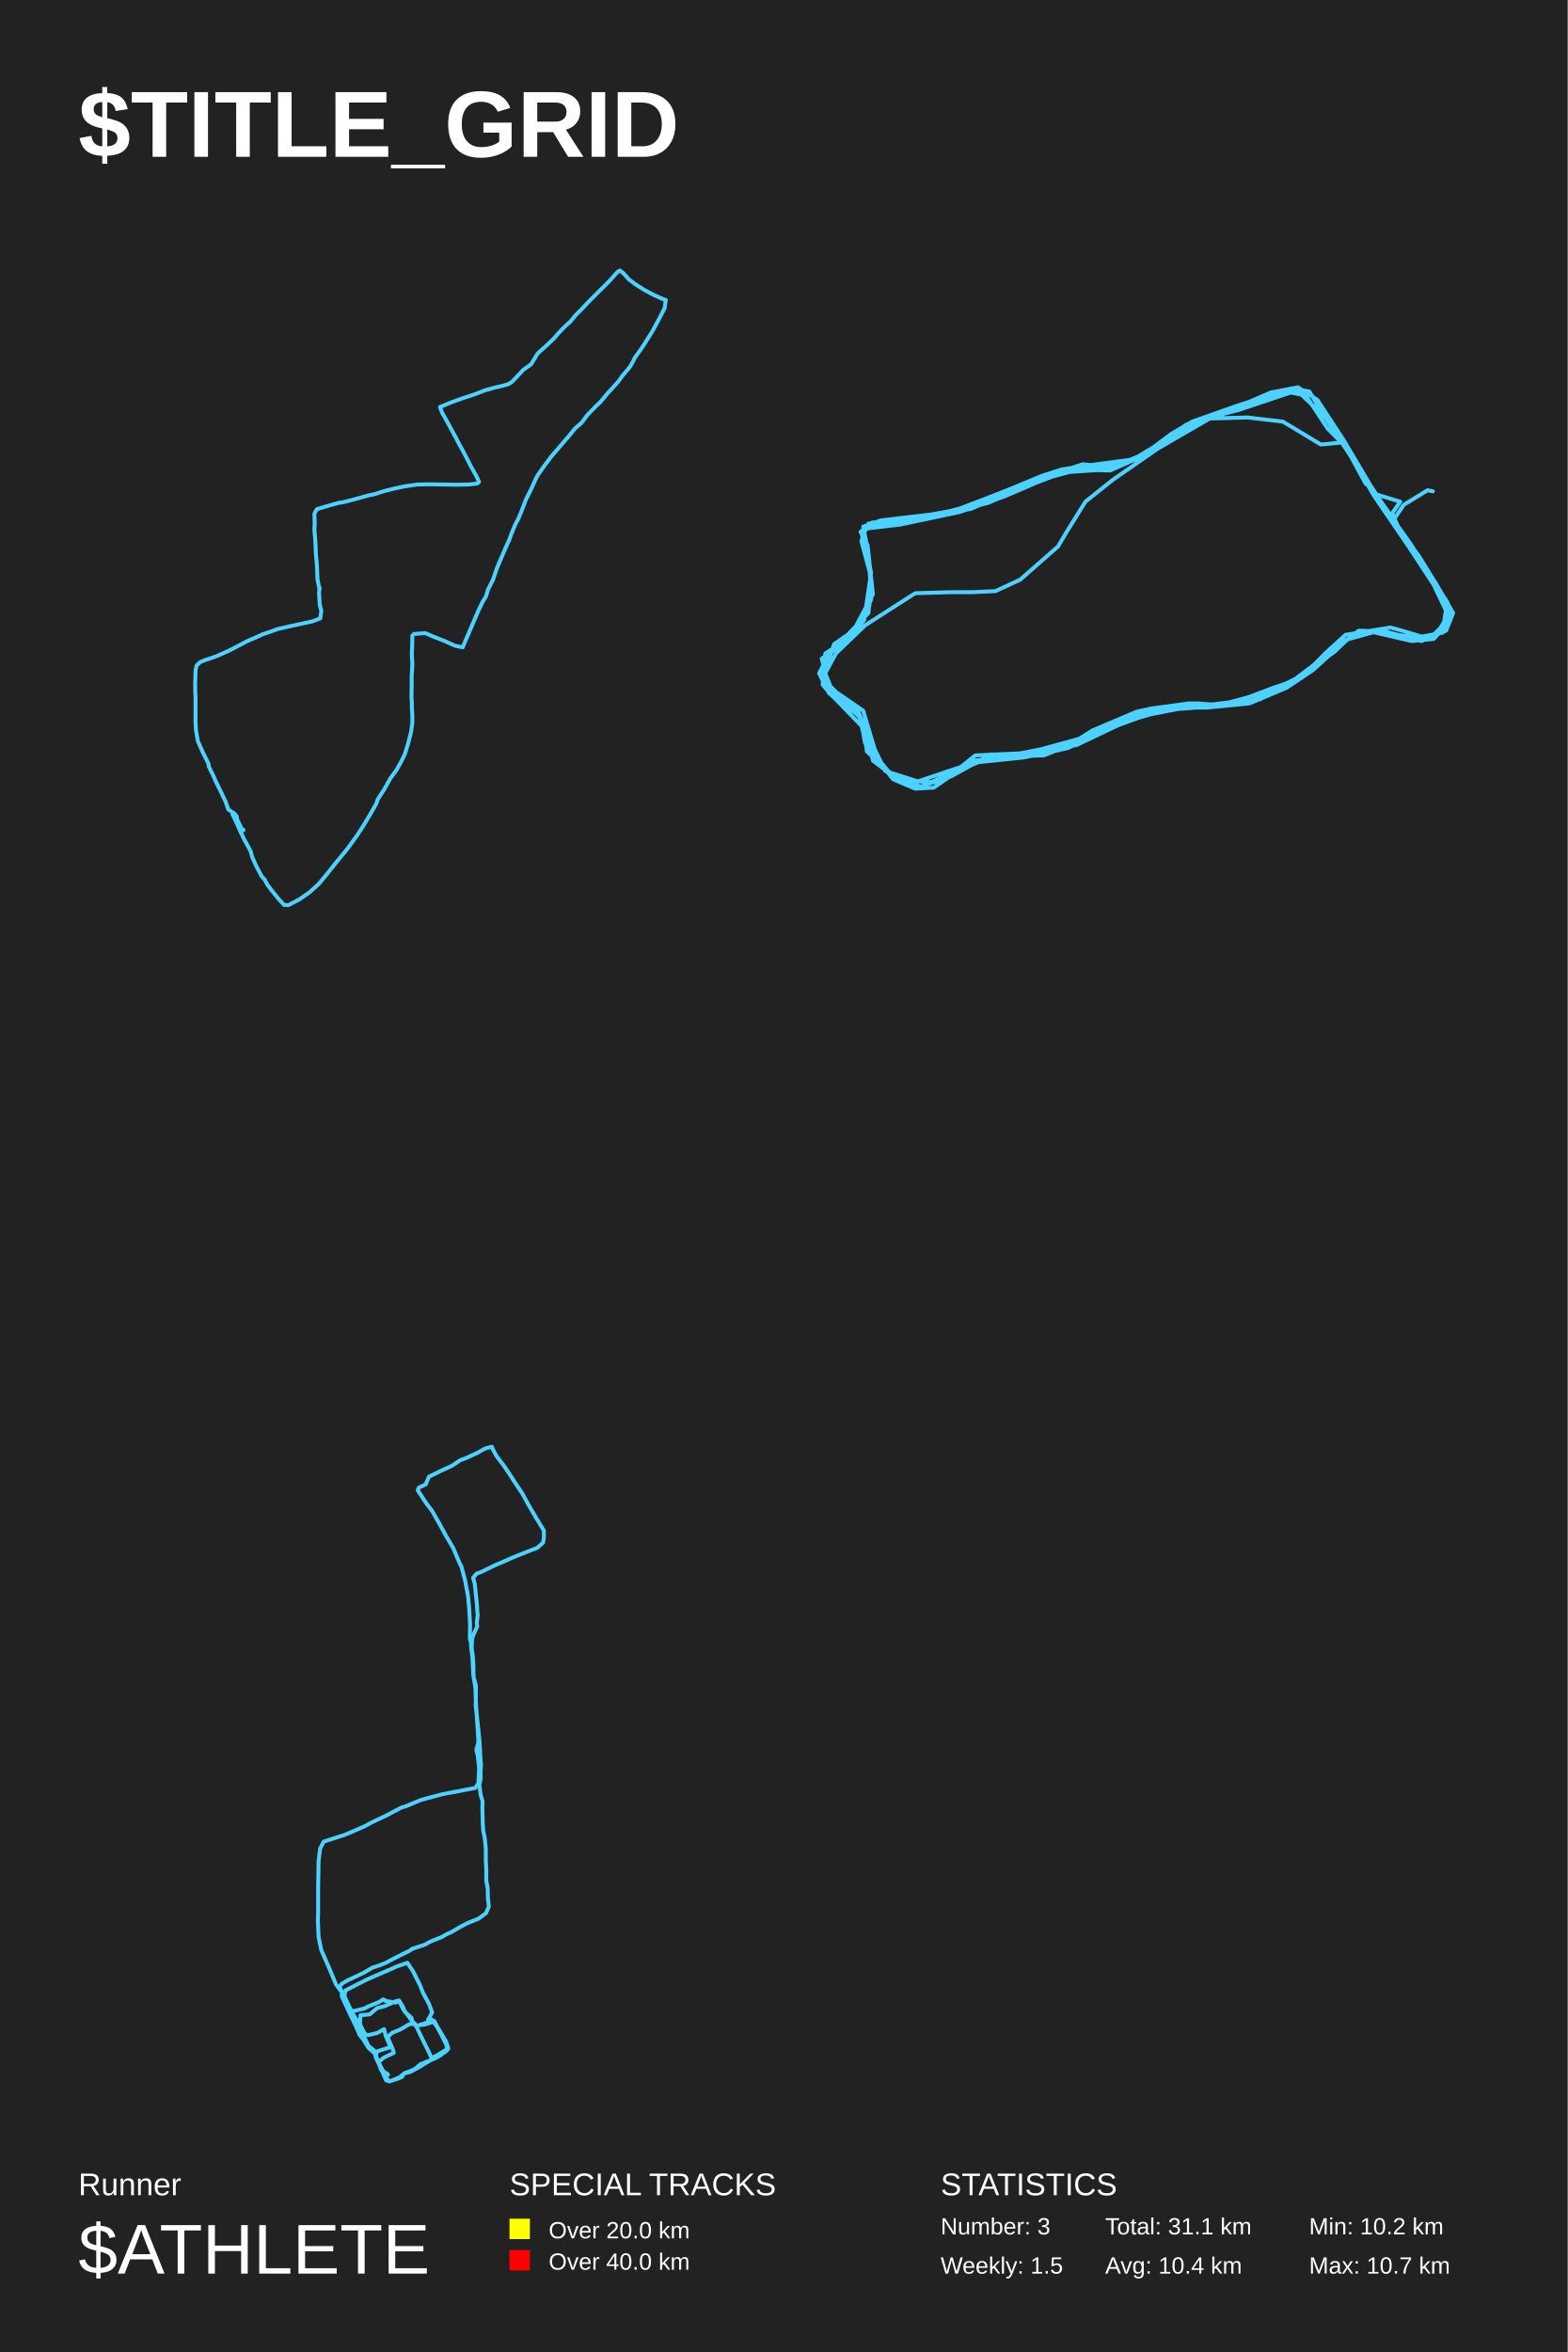
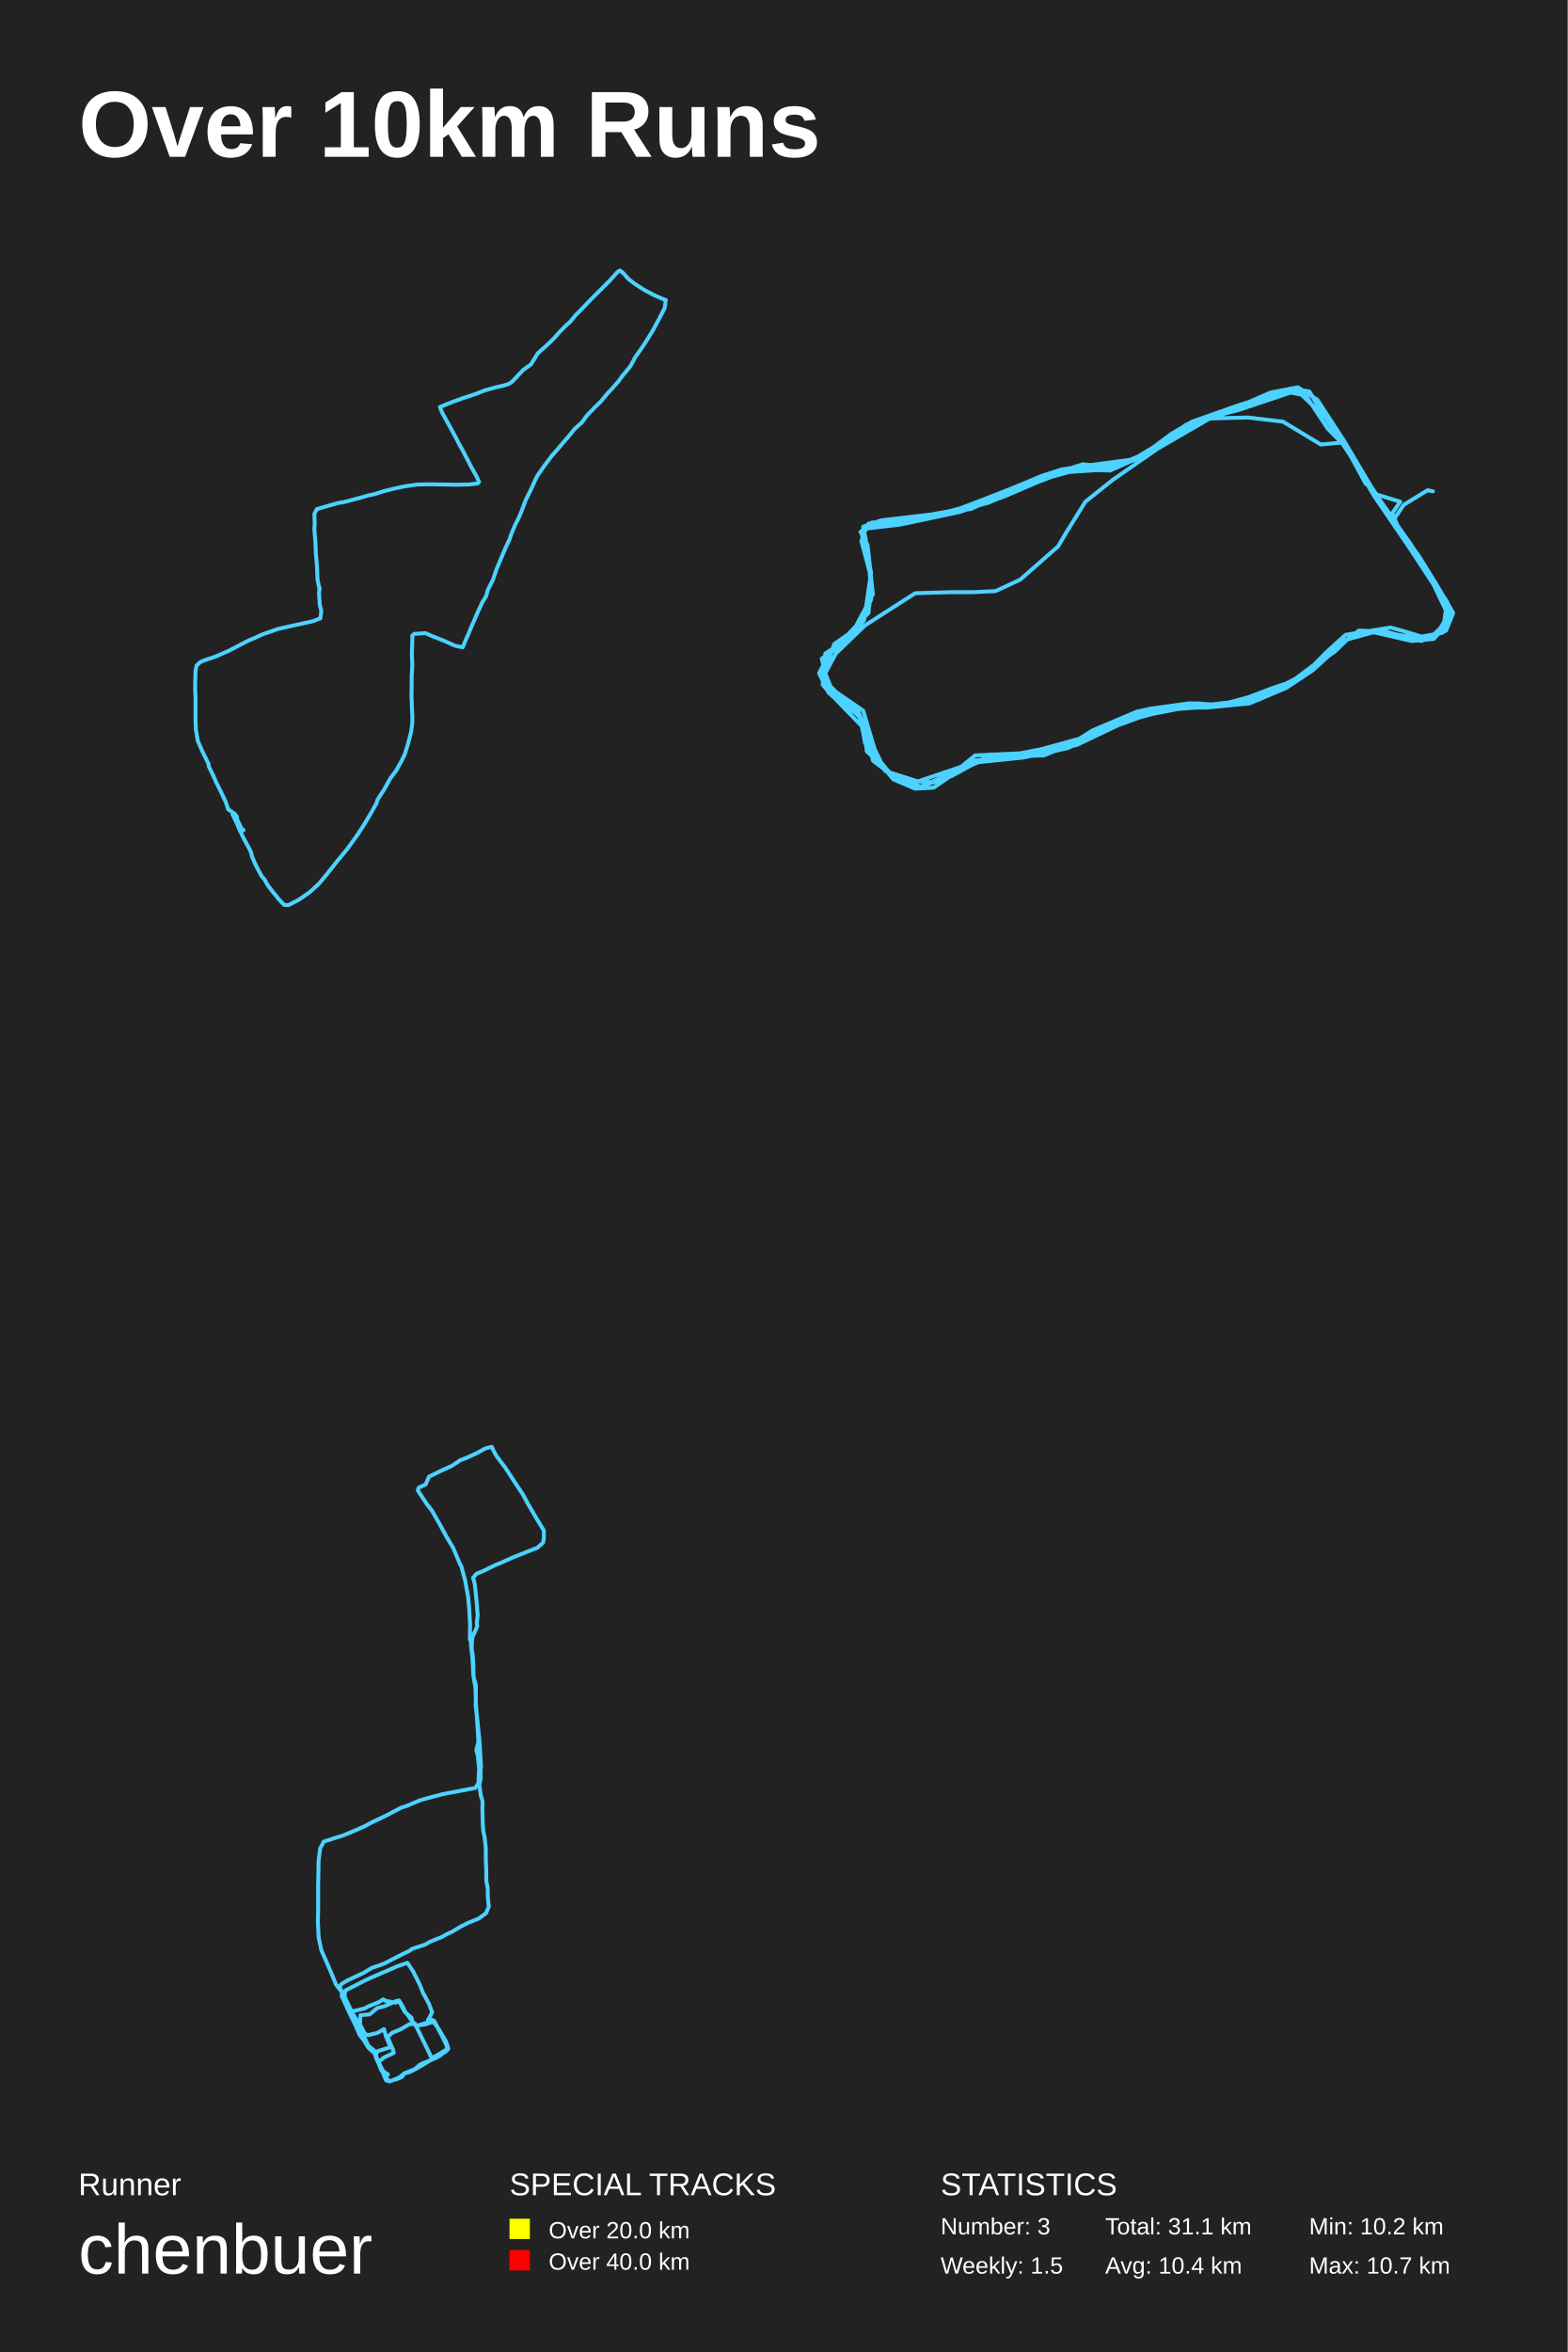
<svg xmlns="http://www.w3.org/2000/svg" baseProfile="full" height="300mm" version="1.1" viewBox="0,0,200,300" width="200mm">
  <defs />
  <rect fill="#222222" height="300" width="200" x="0" y="0" />
-   <text fill="#FFFFFF" style="font-size:12px; font-family:Arial; font-weight:bold;" x="10" y="20">$TITLE_GRID</text>
+   <text fill="#FFFFFF" style="font-size:12px; font-family:Arial; font-weight:bold;" x="10" y="20">Over 10km Runs</text>
  <text fill="#FFFFFF" style="font-size:4px; font-family:Arial" x="10" y="280">Runner</text>
-   <text fill="#FFFFFF" style="font-size:9px; font-family:Arial" x="10" y="290">$ATHLETE</text>
+   <text fill="#FFFFFF" style="font-size:9px; font-family:Arial" x="10" y="290">chenbuer</text>
  <text fill="#FFFFFF" style="font-size:4px; font-family:Arial" x="65" y="280">SPECIAL TRACKS</text>
  <rect fill="yellow" height="2.6" width="2.6" x="65" y="283" />
  <text fill="#FFFFFF" style="font-size:3px; font-family:Arial" x="70" y="285.5">Over 20.0 km</text>
  <rect fill="red" height="2.6" width="2.6" x="65" y="287" />
  <text fill="#FFFFFF" style="font-size:3px; font-family:Arial" x="70" y="289.5">Over 40.0 km</text>
  <text fill="#FFFFFF" style="font-size:4px; font-family:Arial" x="120" y="280">STATISTICS</text>
  <text fill="#FFFFFF" style="font-size:3px; font-family:Arial" x="120" y="285">Number: 3</text>
  <text fill="#FFFFFF" style="font-size:3px; font-family:Arial" x="120" y="290">Weekly: 1.5</text>
  <text fill="#FFFFFF" style="font-size:3px; font-family:Arial" x="141" y="285">Total: 31.1 km</text>
  <text fill="#FFFFFF" style="font-size:3px; font-family:Arial" x="141" y="290">Avg: 10.4 km</text>
  <text fill="#FFFFFF" style="font-size:3px; font-family:Arial" x="167" y="285">Min: 10.2 km</text>
  <text fill="#FFFFFF" style="font-size:3px; font-family:Arial" x="167" y="290">Max: 10.7 km</text>
  <polyline fill="none" points="31.063,105.854 30.664,105.644 30.287,104.651 29.933,103.788 29.113,103.239 28.802,102.298 28.182,100.991 27.583,99.788 27.229,98.978 26.63,97.749 26.608,97.436 25.855,95.919 25.234,94.507 24.99,93.07 24.946,91.945 24.946,90.455 24.946,88.86 24.902,88.128 24.902,87.187 24.946,85.54 25.079,84.886 25.567,84.442 26.121,84.207 27.162,83.867 27.65,83.684 29.246,82.978 30.709,82.22 31.396,81.854 31.95,81.592 32.415,81.409 33.545,80.886 34.654,80.52 35.429,80.233 37.047,79.867 38.488,79.553 39.818,79.265 40.128,79.161 40.86,78.873 40.926,78.429 40.993,77.906 40.793,77.147 40.704,75.631 40.771,75.003 40.749,74.899 40.771,75.213 40.505,73.905 40.438,72.206 40.305,70.715 40.239,69.173 40.106,67.499 40.15,66.767 40.106,65.538 40.438,64.937 41.946,64.493 43.165,64.153 43.852,64.048 45.425,63.63 46.666,63.29 46.91,63.211 47.797,63.028 48.927,62.662 50.057,62.375 51.587,62.035 53.271,61.799 54.845,61.773 56.529,61.799 58.192,61.826 59.787,61.799 60.918,61.669 61.117,61.459 60.763,60.701 60.098,59.525 59.699,58.74 58.967,57.328 58.657,56.805 58.192,55.89 57.482,54.583 56.995,53.694 56.396,52.621 56.13,51.915 57.593,51.314 59.034,50.791 60.563,50.294 61.915,49.771 63.156,49.431 64.264,49.17 64.885,48.987 65.284,48.725 65.749,48.255 66.747,47.183 67.744,46.477 68.609,45.064 69.672,44.123 70.581,43.26 71.29,42.45 72.133,41.587 72.753,41.037 73.462,40.175 74.172,39.469 75.036,38.553 75.834,37.743 76.942,36.644 77.829,35.755 78.782,34.683 79.092,34.5 79.491,34.814 80.222,35.624 80.976,36.2 82.195,36.984 83.436,37.638 84.5,38.109 84.943,38.266 84.788,39.312 83.99,40.854 83.281,42.162 82.993,42.633 82.306,43.731 81.752,44.568 80.998,45.614 80.688,46.241 80.4,46.738 80.023,47.209 79.424,47.915 78.893,48.647 77.895,49.771 77.563,50.111 76.61,51.262 75.945,51.889 75.524,52.334 75.08,52.778 74.814,53.092 74.216,53.903 73.329,54.687 72.421,55.812 72.177,56.073 71.157,57.276 70.382,58.165 69.495,59.342 68.609,60.597 68.409,60.963 67.744,62.427 67.079,63.76 66.503,65.277 66.126,66.166 65.727,66.924 65.217,68.153 65.018,68.754 64.464,69.957 63.866,71.369 63.378,72.52 62.89,73.958 62.248,75.213 62.004,76.075 61.56,76.781 61.051,77.853 60.452,79.239 59.876,80.572 59.743,80.912 59.477,81.488 59.034,82.559 58.081,82.376 56.684,81.749 55.155,81.148 54.269,80.755 52.828,80.86 52.606,81.069 52.584,82.324 52.54,83.501 52.606,84.756 52.518,86.272 52.518,87.527 52.495,88.939 52.54,89.54 52.54,90.115 52.584,90.952 52.606,91.266 52.606,92.155 52.495,93.017 52.451,93.331 52.052,94.9 51.631,96.233 51.166,97.174 50.567,98.246 49.969,99.056 49.792,99.292 48.994,100.73 48.661,101.226 48.174,101.984 48.018,102.481 47.221,103.893 46.4,105.252 45.625,106.455 45.004,107.318 44.406,108.154 44.095,108.546 43.032,109.827 42.056,111.056 41.68,111.526 40.682,112.729 39.508,113.801 38.2,114.716 36.804,115.448 36.249,115.422 35.585,114.716 34.654,113.566 34.122,112.86 33.745,112.154 33.412,111.814 32.681,110.455 32.149,109.252 32.016,108.677 31.728,108.102 31.107,106.978 30.487,105.671 30.265,105.122 29.667,103.867 29.911,103.762 30.221,104.154 30.243,104.494 30.819,105.697 31.041,105.906" stroke="#4DD2FF" stroke-linecap="round" stroke-linejoin="round" stroke-width="0.5" />
  <polyline fill="none" points="174.25,61.738 171.663,56.963 169.413,54.709 166.6,50.464 164.013,49.934 156.362,52.719 152.087,54.178 145.45,58.422 141.288,59.881 135.213,60.279 128.125,63.329 122.387,65.319 114.85,66.91 110.35,67.441 109.9,69.032 111.137,73.674 110.8,78.183 105.737,83.488 104.5,85.875 105.737,88.395 109.787,91.446 110.35,94.761 114.287,99.536 119.913,99.801 124.3,97.148 128.8,96.485 133.188,96.353 138.363,94.231 144.1,91.446 149.163,90.517 152.65,90.252 159.738,89.324 165.362,86.539 167.5,85.212 170.875,81.897 174.925,80.57 180.1,81.764 182.913,81.499 185.05,79.112 182.913,74.602 179.875,69.961 175.262,63.197 172.563,58.555 169.075,53.25 165.475,49.801 157.938,52.321 154.225,53.25 148.825,56.035 143.762,59.085 138.588,59.616 134.2,60.809 130.713,62.136 126.1,64.125 122.613,65.053 116.425,66.38 110.35,67.175 110.013,68.767 111.025,73.011 111.137,76.459 109.45,80.438 105.513,83.621 104.725,86.008 105.85,88.395 110.35,93.037 110.575,95.822 114.85,99.801 117.55,100.331 124.188,97.281 130.6,96.618 136.225,95.424 143.088,92.109 145.787,91.313 150.513,90.385 152.2,90.252 154,90.252 159.4,89.721 164.125,87.732 167.5,85.478 170.425,82.825 171.663,81.631 175.487,80.57 179.762,81.499 184.038,80.703 184.6,76.857 182.35,73.144 177.963,67.175 173.463,59.881 170.538,55.239 167.388,50.464 164.8,49.669 160.075,51.26 156.025,52.454 151.075,54.443 145.787,58.157 141.625,60.014 137.012,59.881 133.75,60.942 129.588,62.401 123.85,64.921 120.25,65.451 112.375,66.38 110.125,67.175 110.8,70.624 111.025,74.205 110.913,77.255 108.55,81.234 105.287,83.356 104.95,87.334 106.187,88.793 109.45,90.385 110.462,95.026 113.95,99.403 116.763,100.597 119.125,100.464 122.387,98.209 125.987,96.75 129.588,96.485 137.35,95.026 143.762,91.976 149.388,90.385 158.05,89.854 160.75,89.191 162.438,88.263 164.913,86.804 166.375,85.875 170.313,83.09 172.225,81.234 174.813,80.57 176.5,80.57 178.863,81.366 182.913,81.499 185.163,77.785 182.8,73.807 181,70.889 178.525,67.573 177.625,65.451 178.638,63.992 175.6,63.064 171.1,56.3 168.063,51.658 167.05,49.934 164.688,49.536 157.712,51.791 152.087,53.78 149.388,55.372 146.013,57.892 142.75,59.218 140.838,59.483 138.137,59.218 134.425,60.411 130.15,62.003 123.175,64.656 118.225,65.982 115.863,66.38 110.8,66.778 110.013,68.502 111.137,73.011 110.237,79.112 107.875,81.764 104.837,84.019 105.85,88.263 109.225,90.119 110.575,93.302 111.475,96.75 114.85,99.668 117.437,100.331 121.375,99.005 126.438,96.22 130.375,96.485 135.1,95.69 139.038,93.833 145.0,91.313 148.6,90.385 153.888,90.119 158.5,89.721 163.337,87.732 167.163,85.61 170.762,82.427 173.35,80.438 176.837,80.57 181.337,81.764 184.488,80.438 185.388,78.183 183.138,74.337 179.988,69.43 175.6,63.197 171.438,56.167 168.063,50.995 165.587,49.403 162.1,50.067 159.062,51.393 156.025,52.454 151.3,54.178 148.825,56.035 144.888,58.555 138.925,59.35 135.438,59.881 132.962,60.677 129.137,62.268 125.763,63.595 121.938,65.053 119.013,65.584 115.75,66.512 114.287,66.645 111.25,66.645 109.787,67.839 110.688,69.563 111.362,75.796 108.887,80.438 106.412,82.162 104.95,86.539 107.312,88.926 110.35,92.241 111.362,97.016 113.612,98.74 117.437,100.331 121.825,98.607 124.188,97.016 130.713,96.353 135.325,95.424 139.375,93.7 142.637,92.507 147.025,90.915 151.863,89.987 154.337,89.854 158.837,89.589 163.112,88.13 166.15,86.406 169.75,83.223 171.213,81.897 173.913,80.438 180.325,81.234 182.35,81.499 184.263,79.775 185.275,78.316 184.6,76.724 180.438,70.491 178.075,66.645 174.7,61.87 171.325,56.433 168.513,56.698 163.675,53.78 159.175,53.25 154.337,53.382 147.7,57.228 141.962,61.207 138.475,63.992 136,67.971 134.987,69.695 130.15,73.939 127.0,75.398 124.075,75.531 121.375,75.531 116.763,75.663 110.35,79.775 106.637,83.356 105.287,85.875 106.075,87.865 110.125,90.65 111.587,95.557 112.937,98.342 117.1,99.668 122.613,97.811 124.413,96.353 130.15,96.087 132.85,95.557 137.688,94.231 139.375,93.17 145.0,90.782 146.8,90.385 149.725,89.987 151.638,89.721 152.763,89.721 154.562,89.854 156.812,89.589 159.288,88.926 162.438,87.732 164.8,86.936 167.612,84.814 169.188,83.223 171.663,80.968 177.4,80.04 179.312,80.57 182.35,81.499 185.05,78.846 182.913,74.337 180.775,70.624 177.738,66.38 179.088,64.39 182.125,62.534 182.8,62.666" stroke="#4DD2FF" stroke-linecap="round" stroke-linejoin="round" stroke-width="0.5" />
  <polyline fill="none" points="49.084,264.386 48.523,263.76 47.962,262.194 47.756,261.567 46.989,260.941 46.753,260.419 46.015,258.783 45.425,257.53 44.805,256.486 44.392,255.581 43.89,254.536 43.477,253.806 43.359,253.353 43.595,253.04 44.363,252.587 46.369,251.648 47.49,250.986 48.346,250.708 49.143,250.395 49.998,249.942 51.651,249.107 52.241,248.828 52.566,248.585 54.248,248.028 54.838,247.68 56.313,247.088 57.139,246.635 57.611,246.427 58.792,245.731 59.677,245.278 61.064,244.721 62.008,244.025 62.362,243.19 62.244,242.111 62.215,240.788 62.038,239.918 62.038,238.595 61.978,237.203 61.978,235.741 61.831,234.383 61.654,233.548 61.595,232.678 61.536,230.624 61.565,229.754 61.329,228.988 61.152,227.665 61.329,226.83 61.3,226.134 61.359,225.159 61.27,223.802 61.182,222.131 61.005,220.425 60.887,219.311 60.68,217.536 60.71,216.875 60.71,216.039 60.71,214.96 60.415,213.881 60.385,212.315 60.326,211.27 60.179,210.296 60.208,209.46 60.267,208.833 60.887,207.441 60.828,206.989 60.946,205.979 60.887,205.526 60.857,204.83 60.68,203.09 60.562,202.011 60.356,201.245 60.798,200.723 61.447,200.479 63.159,199.643 64.162,199.226 65.313,198.703 67.142,197.972 68.559,197.415 69.296,196.754 69.385,196.127 69.385,195.222 68.47,193.725 67.408,191.915 66.67,190.557 65.696,189.095 65.047,188.086 64.369,187.076 63.395,185.788 63.159,185.405 62.893,184.883 62.746,184.535 61.919,184.744 60.857,185.336 59.5,185.962 58.733,186.241 57.641,186.972 56.195,187.633 54.72,188.364 54.307,189.339 53.421,189.757 53.303,190.105 54.425,191.811 55.103,192.681 56.136,194.491 56.874,195.849 57.818,197.45 58.644,199.4 58.851,199.783 59.323,201.523 59.706,203.577 59.854,205.109 59.972,207.232 59.942,209.042 60.09,209.53 60.09,209.947 60.267,211.409 60.385,213.637 60.651,215.308 60.71,217.083 60.828,218.894 60.975,221.087 61.034,222.2 60.769,223.21 60.946,223.906 61.034,224.707 61.123,225.577 61.034,227.457 60.651,228.048 58.674,228.431 57.729,228.605 56.461,228.849 54.484,229.371 53.628,229.615 51.798,230.38 51.208,230.555 49.29,231.564 47.461,232.434 46.487,232.956 45.307,233.478 43.89,234.07 42.681,234.453 41.294,234.906 41.087,235.323 40.851,235.741 40.645,237.342 40.615,239.256 40.586,240.579 40.586,242.563 40.586,243.677 40.556,245.069 40.645,247.088 40.999,248.759 41.825,250.638 42.445,252.1 42.858,253.109 43.625,254.119 43.595,254.606 44.54,256.66 45.336,258.295 45.897,259.583 46.399,260.21 47.018,261.219 47.726,261.846 47.933,262.228 48.405,263.412 48.641,264.073 49.143,264.351 49.497,264.63 49.379,264.491 48.995,264.665 49.674,265.5 50.943,264.978 51.533,264.491 52.3,264.282 53.244,263.795 54.69,262.924 55.782,262.263 56.785,261.741 57.139,261.393 57.021,260.975 56.166,259.235 55.398,257.773 54.366,258.017 53.067,258.435 52.595,257.878 52.507,257.39 51.621,256.59 51.474,256.103 50.913,255.163 50.471,255.267 49.615,255.65 49.054,255.894 48.11,256.137 47.166,256.938 45.985,257.042 45.926,258.191 46.546,259.444 46.989,259.583 48.14,259.305 48.995,258.817 49.231,259.722 49.821,261.115 49.379,261.254 48.081,261.671 47.933,262.402 48.287,263.168 48.789,264.247 49.261,265.361 49.733,265.465 50.825,265.117 51.297,264.908 51.562,264.456 52.566,264.073 52.979,263.864 53.628,263.307 54.395,262.994 55.516,262.542 56.195,262.159 57.198,261.289 56.903,260.384 55.929,258.748 55.103,257.599 54.602,257.634 54.808,257.286 55.133,256.66 54.72,255.581 53.982,254.223 53.569,253.179 52.713,251.474 51.975,250.36 50.648,250.812 50.028,251.091 48.022,251.961 46.753,252.518 44.776,253.527 44.068,253.875 43.949,254.536 44.333,255.685 44.923,256.555 46.546,256.172 46.959,255.929 48.346,255.372 48.877,255.024 49.172,255.163 49.113,255.198 50.441,255.441 50.943,255.267 51.444,256.277 51.857,256.799 52.359,257.495 52.654,257.878 53.097,258.365 54.218,258.226 55.398,257.843 56.107,259.166 57.051,260.801 56.962,261.428 55.87,262.089 55.074,262.507 54.484,261.289 53.628,259.548 52.949,258.121 52.212,258.191 51.09,258.852 50.058,259.27 49.438,259.827 50.146,261.463 50.235,261.846 48.995,262.437 48.287,262.994 48.582,263.621 48.966,264.282" stroke="#4DD2FF" stroke-linecap="round" stroke-linejoin="round" stroke-width="0.5" />
</svg>
